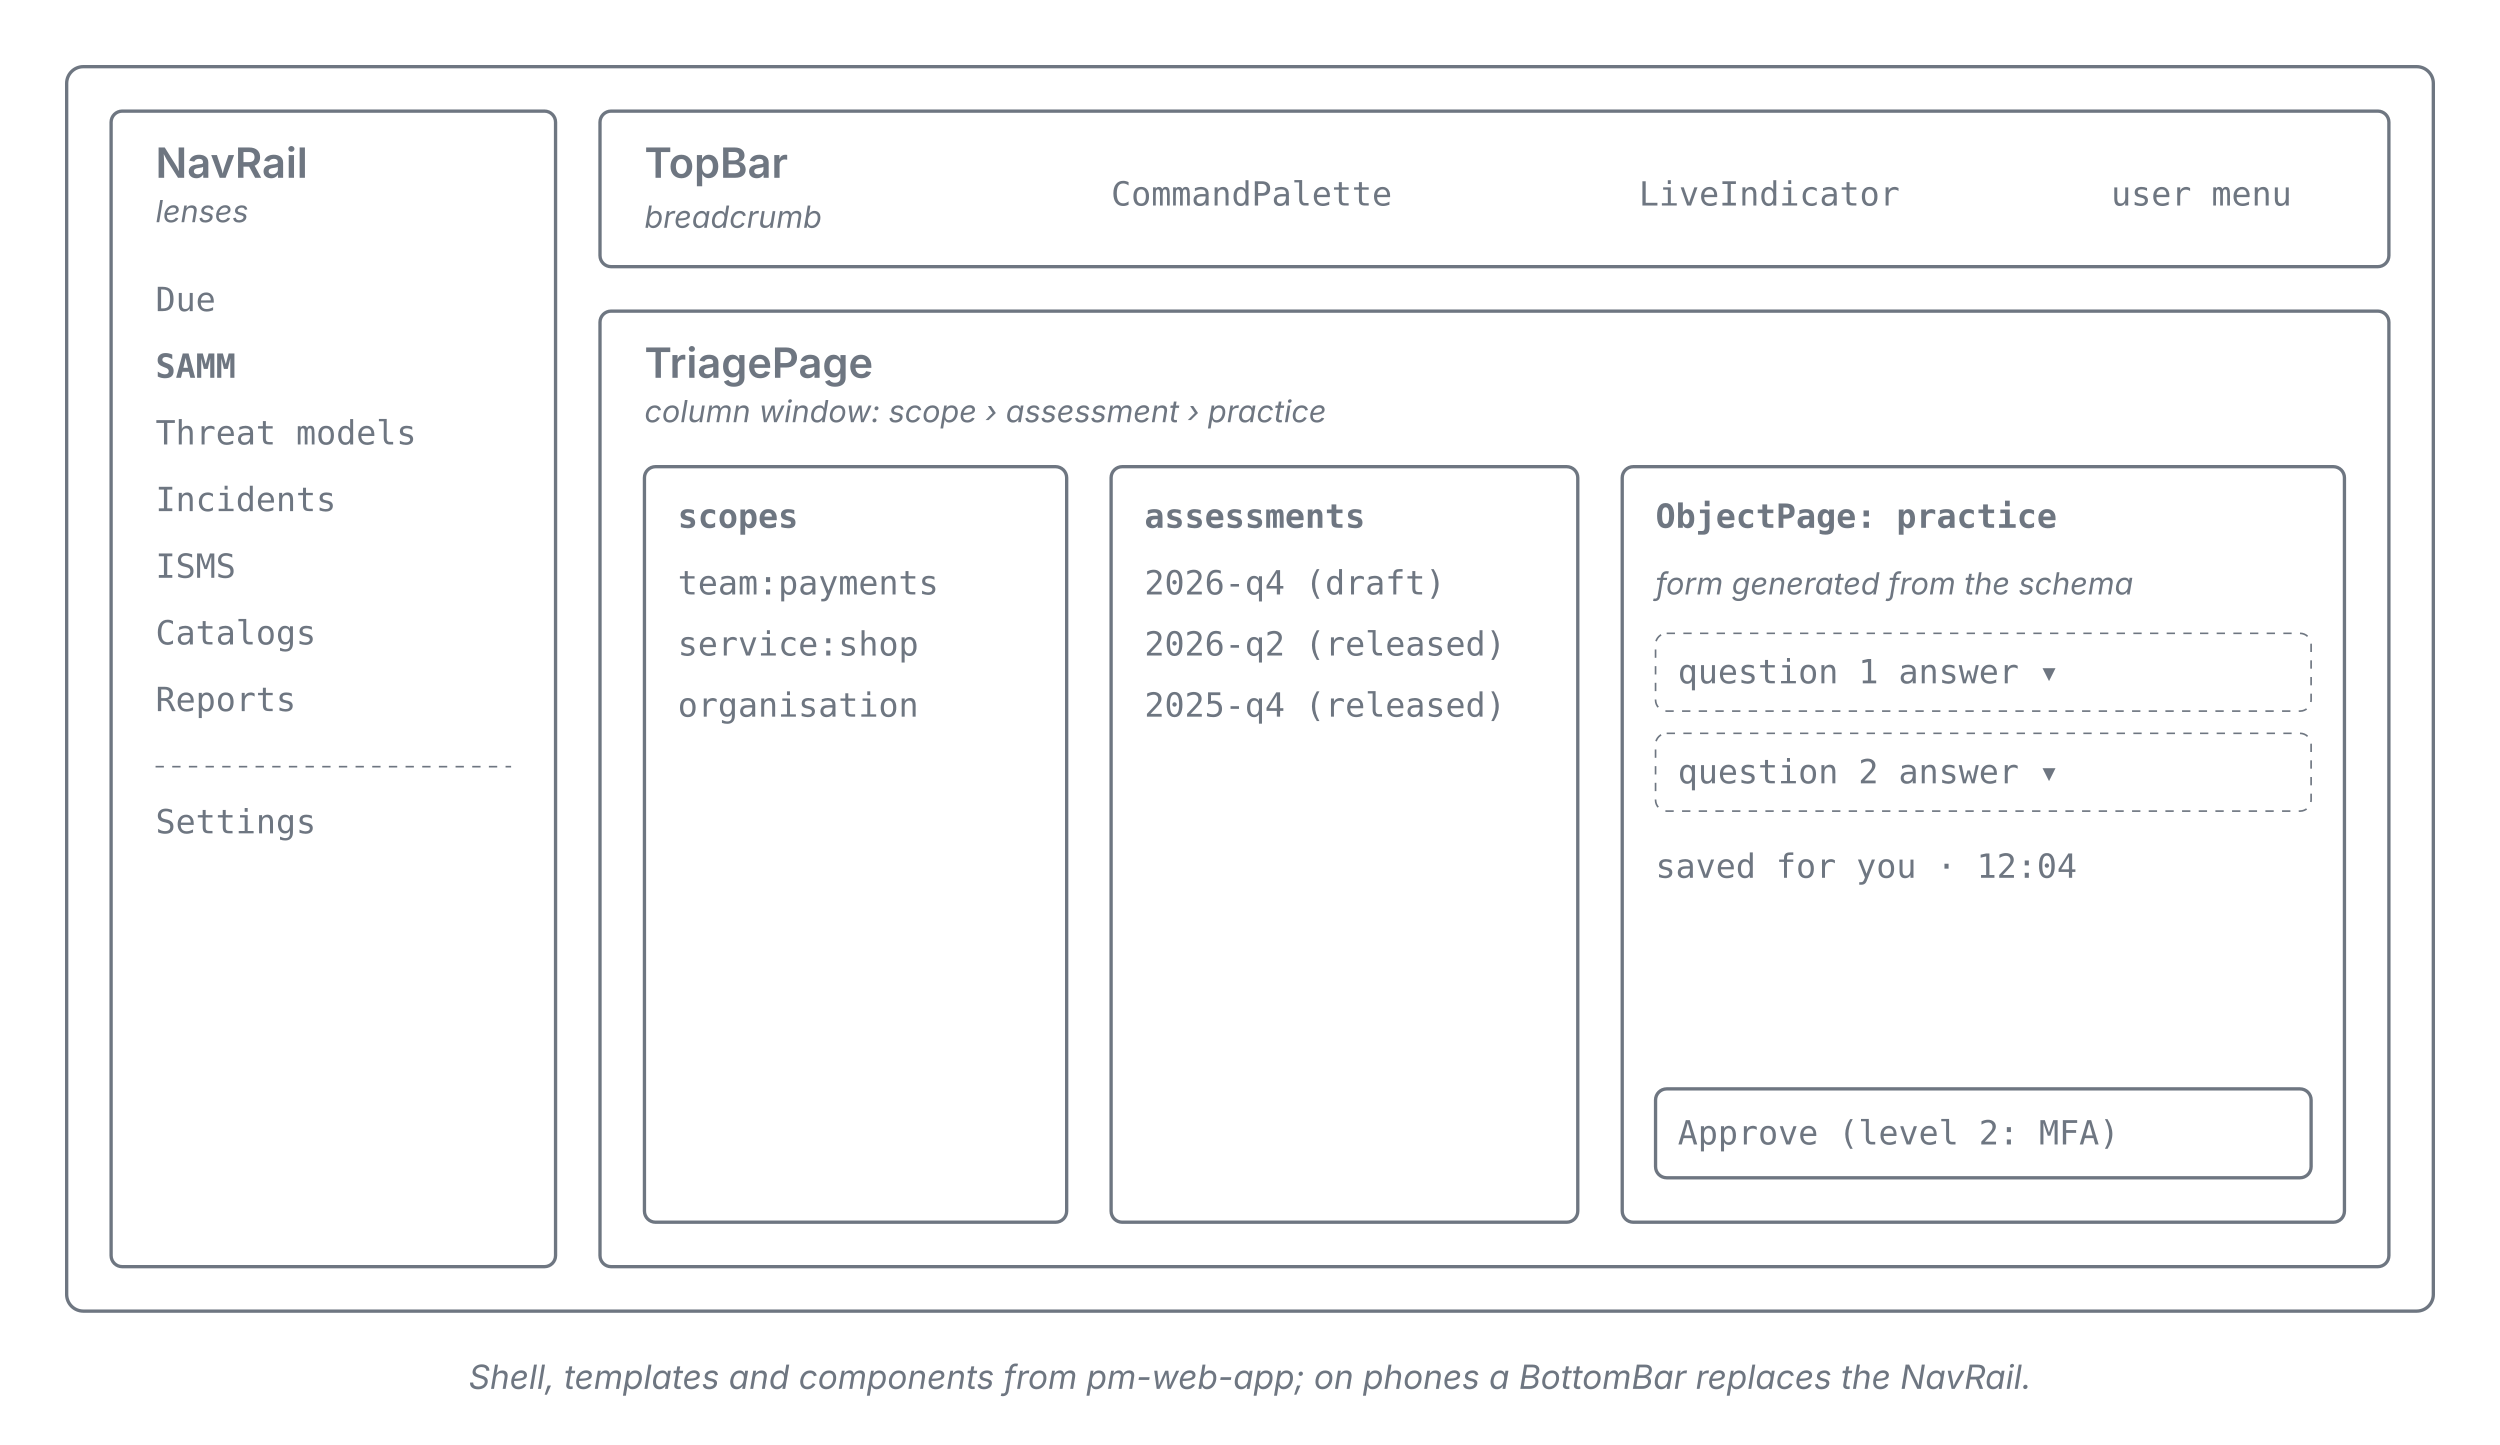
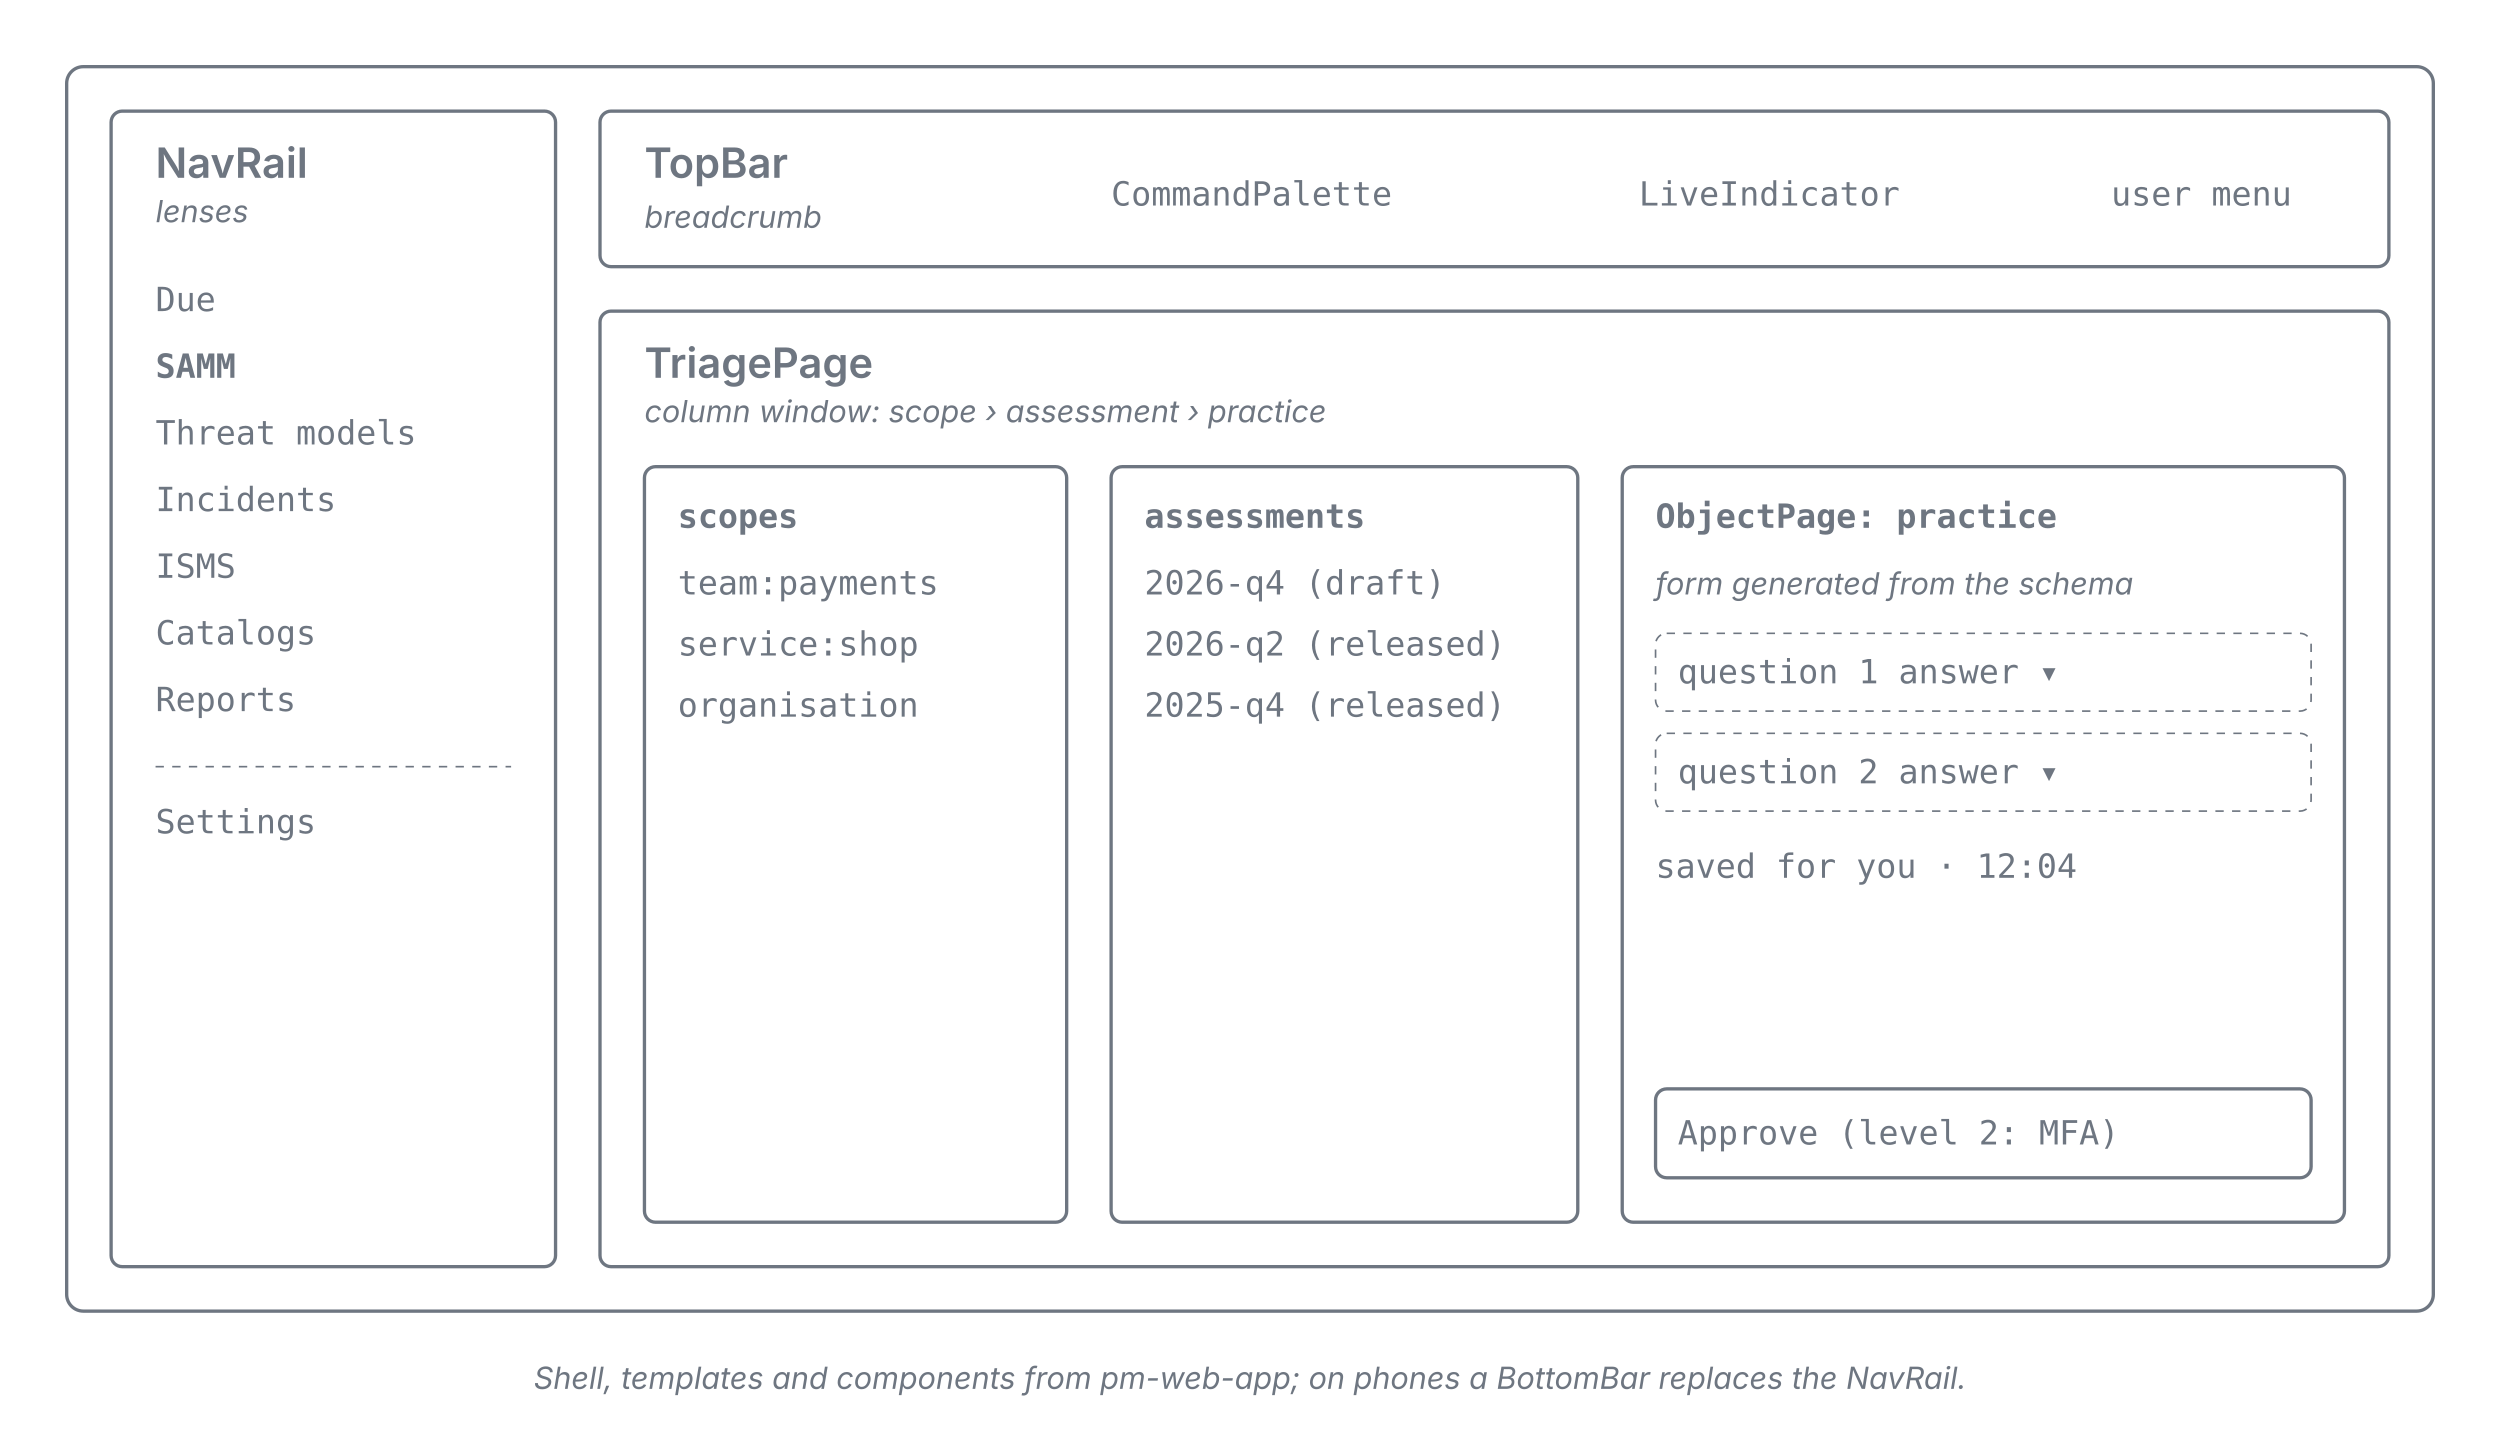
- <svg xmlns="http://www.w3.org/2000/svg" viewBox="0 0 900 520" role="img" aria-labelledby="title desc" font-family="ui-sans-serif, -apple-system, system-ui, 'Segoe UI', sans-serif">
+ <svg xmlns="http://www.w3.org/2000/svg" viewBox="0 0 900 524" role="img" aria-labelledby="title desc" font-family="ui-sans-serif, -apple-system, system-ui, 'Segoe UI', sans-serif">
  <defs>
    <style>
      .stroke    { stroke: #6e7681; stroke-width: 1.2; fill: none; }
      .thin      { stroke: #6e7681; stroke-width: 0.6; stroke-dasharray: 3 3; fill: none; }
      .hdr       { font-size: 15px; font-weight: 600; fill: #6e7681; }
      .sub       { font-size: 11px; fill: #6e7681; font-style: italic; }
      .item      { font-size: 12px; fill: #6e7681; font-family: ui-monospace, "SF Mono", Menlo, Consolas, monospace; }
      .item-bold { font-size: 12px; font-weight: 700; fill: #6e7681; font-family: ui-monospace, "SF Mono", Menlo, Consolas, monospace; }
-       .caption   { font-size: 12px; fill: #6e7681; text-anchor: middle; font-style: italic; }
+       .caption   { font-size: 11px; fill: #6e7681; text-anchor: middle; font-style: italic; }
    </style>
  </defs>
  <rect class="stroke" x="24" y="24" width="852" height="448" rx="6" />
  <rect class="stroke" x="40" y="40" width="160" height="416" rx="4" />
  <text x="56" y="64" class="hdr">NavRail</text>
  <text x="56" y="80" class="sub">lenses</text>
  <text x="56" y="112" class="item">Due</text>
  <text x="56" y="136" class="item-bold">SAMM</text>
  <text x="56" y="160" class="item">Threat models</text>
  <text x="56" y="184" class="item">Incidents</text>
  <text x="56" y="208" class="item">ISMS</text>
  <text x="56" y="232" class="item">Catalogs</text>
  <text x="56" y="256" class="item">Reports</text>
  <line class="thin" x1="56" y1="276" x2="184" y2="276" />
  <text x="56" y="300" class="item">Settings</text>
  <rect class="stroke" x="216" y="40" width="644" height="56" rx="4" />
  <text x="232" y="64" class="hdr">TopBar</text>
  <text x="232" y="82" class="sub">breadcrumb</text>
  <text x="400" y="74" class="item">CommandPalette</text>
  <text x="590" y="74" class="item">LiveIndicator</text>
  <text x="760" y="74" class="item">user menu</text>
  <rect class="stroke" x="216" y="112" width="644" height="344" rx="4" />
  <text x="232" y="136" class="hdr">TriagePage</text>
  <text x="232" y="152" class="sub">column window: scope › assessment › practice</text>
  <rect class="stroke" x="232" y="168" width="152" height="272" rx="4" />
  <text x="244" y="190" class="item-bold">scopes</text>
  <text x="244" y="214" class="item">team:payments</text>
  <text x="244" y="236" class="item">service:shop</text>
  <text x="244" y="258" class="item">organisation</text>
  <rect class="stroke" x="400" y="168" width="168" height="272" rx="4" />
  <text x="412" y="190" class="item-bold">assessments</text>
  <text x="412" y="214" class="item">2026-q4 (draft)</text>
  <text x="412" y="236" class="item">2026-q2 (released)</text>
  <text x="412" y="258" class="item">2025-q4 (released)</text>
  <rect class="stroke" x="584" y="168" width="260" height="272" rx="4" />
  <text x="596" y="190" class="item-bold">ObjectPage: practice</text>
  <text x="596" y="214" class="sub">form generated from the schema</text>
  <rect class="thin" x="596" y="228" width="236" height="28" rx="4" />
  <text x="604" y="246" class="item">question 1  answer ▾</text>
  <rect class="thin" x="596" y="264" width="236" height="28" rx="4" />
  <text x="604" y="282" class="item">question 2  answer ▾</text>
  <text x="596" y="316" class="item">saved for you · 12:04</text>
  <rect class="stroke" x="596" y="392" width="236" height="32" rx="4" />
  <text x="604" y="412" class="item">Approve (level 2: MFA)</text>
  <text x="450" y="500" class="caption">Shell, templates and components from pm-web-app; on phones a BottomBar replaces the NavRail.</text>
</svg>
